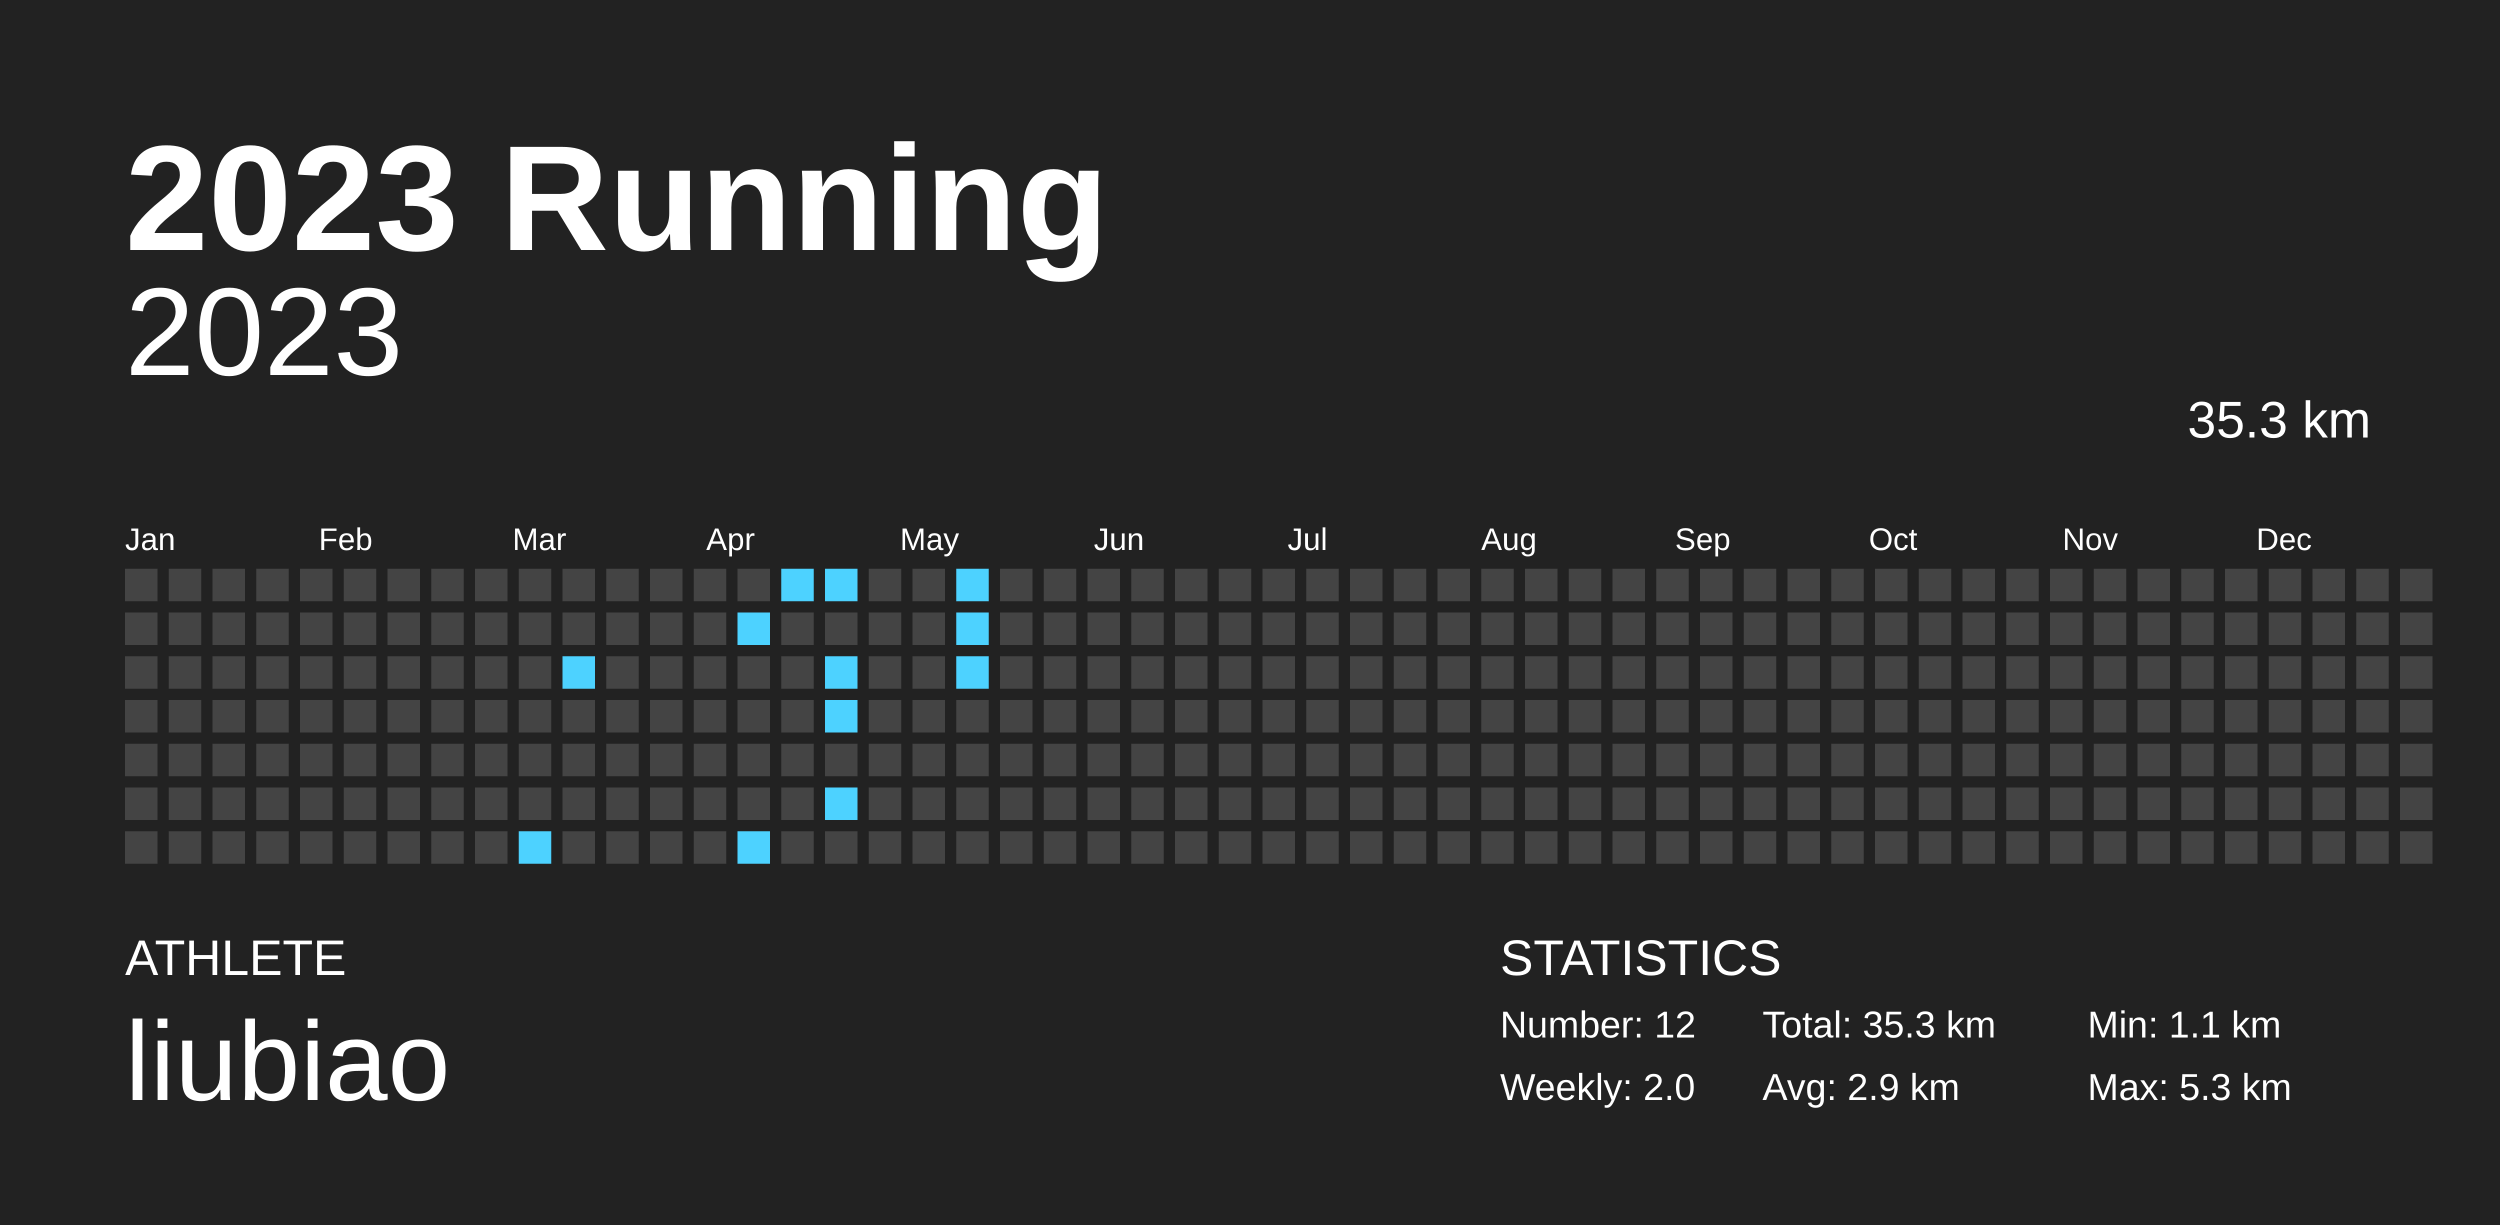
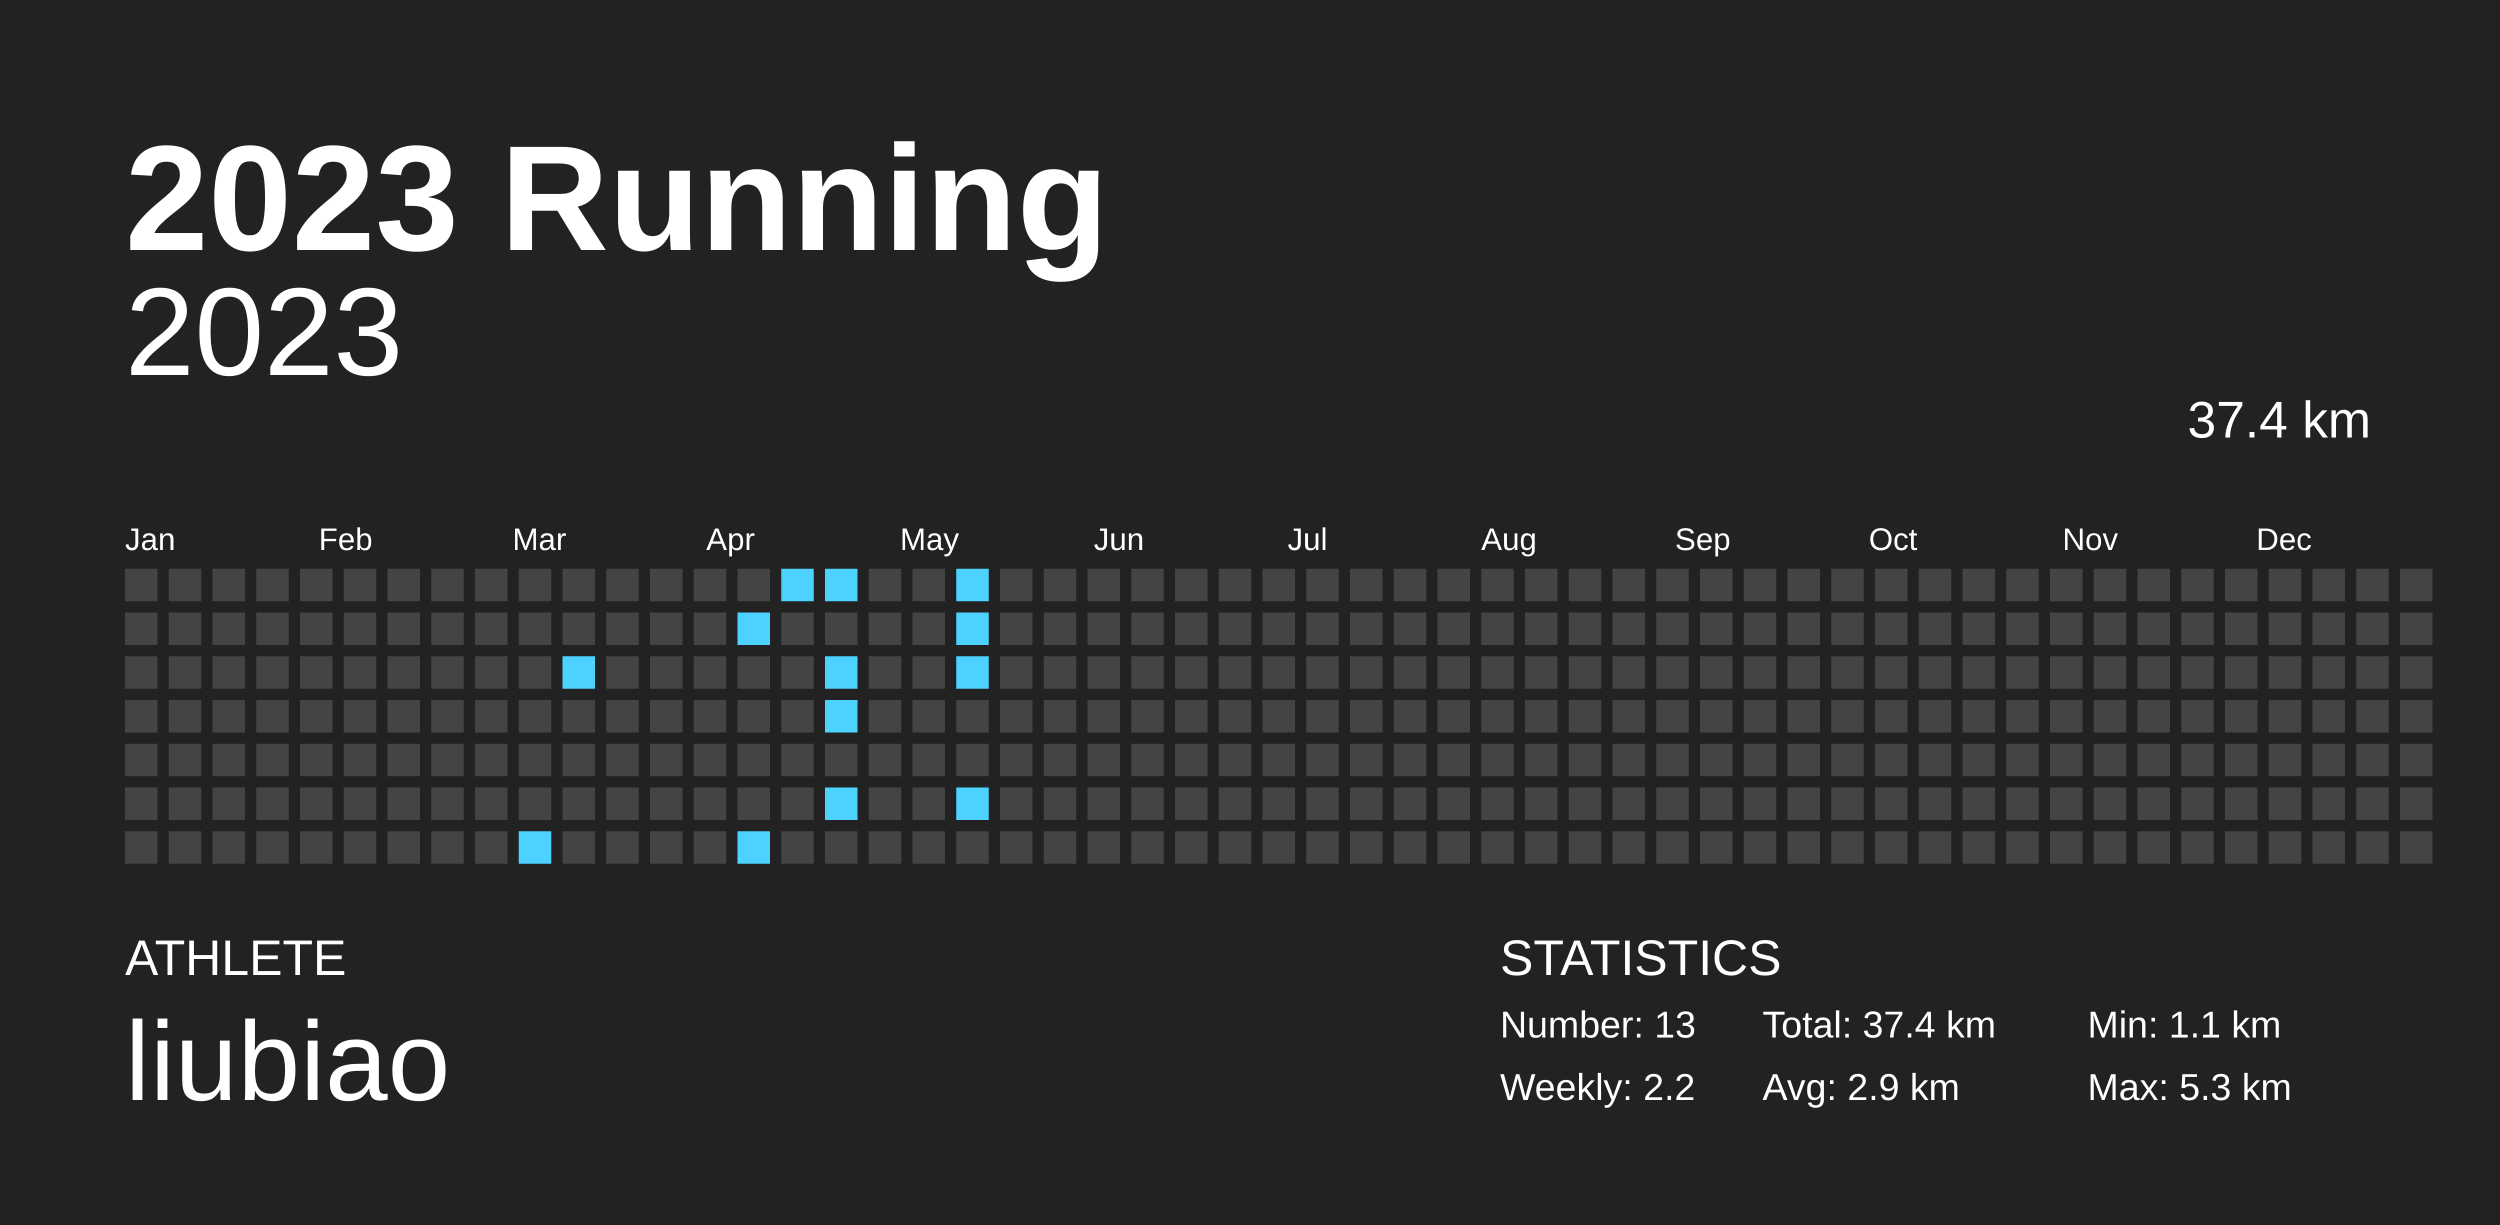
<svg xmlns="http://www.w3.org/2000/svg" baseProfile="full" height="98mm" version="1.1" viewBox="0,0,200,98" width="200mm">
  <defs />
  <rect fill="#222222" height="98" width="200" x="0" y="0" />
  <text fill="#FFFFFF" style="font-size:12px; font-family:Arial; font-weight:bold;" x="10" y="20">2023 Running</text>
  <text fill="#FFFFFF" style="font-size:4px; font-family:Arial" x="10" y="78">ATHLETE</text>
  <text fill="#FFFFFF" style="font-size:9px; font-family:Arial" x="10" y="88">liubiao</text>
  <text fill="#FFFFFF" style="font-size:4px; font-family:Arial" x="120" y="78">STATISTICS</text>
-   <text fill="#FFFFFF" style="font-size:3px; font-family:Arial" x="120" y="83">Number: 12</text>
-   <text fill="#FFFFFF" style="font-size:3px; font-family:Arial" x="120" y="88">Weekly: 2.0</text>
-   <text fill="#FFFFFF" style="font-size:3px; font-family:Arial" x="141" y="83">Total: 35.3 km</text>
+   <text fill="#FFFFFF" style="font-size:3px; font-family:Arial" x="120" y="83">Number: 13</text>
+   <text fill="#FFFFFF" style="font-size:3px; font-family:Arial" x="120" y="88">Weekly: 2.2</text>
+   <text fill="#FFFFFF" style="font-size:3px; font-family:Arial" x="141" y="83">Total: 37.4 km</text>
  <text fill="#FFFFFF" style="font-size:3px; font-family:Arial" x="141" y="88">Avg: 2.9 km</text>
  <text fill="#FFFFFF" style="font-size:3px; font-family:Arial" x="167" y="83">Min: 1.1 km</text>
  <text fill="#FFFFFF" style="font-size:3px; font-family:Arial" x="167" y="88">Max: 5.3 km</text>
  <text alignment-baseline="hanging" fill="#FFFFFF" style="font-size:10.0px; font-family:Arial;" x="10" y="30">2023</text>
-   <text alignment-baseline="hanging" fill="#FFFFFF" style="font-size:4.125px; font-family:Arial;" x="175" y="35">35.3 km</text>
+   <text alignment-baseline="hanging" fill="#FFFFFF" style="font-size:4.125px; font-family:Arial;" x="175" y="35">37.4 km</text>
  <text fill="#FFFFFF" style="font-size:2.5px; font-family:Arial" x="10.0" y="44">Jan</text>
  <text fill="#FFFFFF" style="font-size:2.5px; font-family:Arial" x="25.5" y="44">Feb</text>
  <text fill="#FFFFFF" style="font-size:2.5px; font-family:Arial" x="41.0" y="44">Mar</text>
  <text fill="#FFFFFF" style="font-size:2.5px; font-family:Arial" x="56.5" y="44">Apr</text>
  <text fill="#FFFFFF" style="font-size:2.5px; font-family:Arial" x="72.0" y="44">May</text>
  <text fill="#FFFFFF" style="font-size:2.5px; font-family:Arial" x="87.5" y="44">Jun</text>
  <text fill="#FFFFFF" style="font-size:2.5px; font-family:Arial" x="103.0" y="44">Jul</text>
  <text fill="#FFFFFF" style="font-size:2.5px; font-family:Arial" x="118.5" y="44">Aug</text>
  <text fill="#FFFFFF" style="font-size:2.5px; font-family:Arial" x="134.0" y="44">Sep</text>
  <text fill="#FFFFFF" style="font-size:2.5px; font-family:Arial" x="149.5" y="44">Oct</text>
  <text fill="#FFFFFF" style="font-size:2.5px; font-family:Arial" x="165.0" y="44">Nov</text>
  <text fill="#FFFFFF" style="font-size:2.5px; font-family:Arial" x="180.5" y="44">Dec</text>
  <rect fill="#444444" height="2.6" width="2.6" x="10.0" y="45.5" />
  <rect fill="#444444" height="2.6" width="2.6" x="10.0" y="49.0" />
  <rect fill="#444444" height="2.6" width="2.6" x="10.0" y="52.5" />
  <rect fill="#444444" height="2.6" width="2.6" x="10.0" y="56.0" />
  <rect fill="#444444" height="2.6" width="2.6" x="10.0" y="59.5" />
  <rect fill="#444444" height="2.6" width="2.6" x="10.0" y="63.0" />
  <rect fill="#444444" height="2.6" width="2.6" x="10.0" y="66.5" />
  <rect fill="#444444" height="2.6" width="2.6" x="13.5" y="45.5" />
  <rect fill="#444444" height="2.6" width="2.6" x="13.5" y="49.0" />
  <rect fill="#444444" height="2.6" width="2.6" x="13.5" y="52.5" />
  <rect fill="#444444" height="2.6" width="2.6" x="13.5" y="56.0" />
  <rect fill="#444444" height="2.6" width="2.6" x="13.5" y="59.5" />
  <rect fill="#444444" height="2.6" width="2.6" x="13.5" y="63.0" />
  <rect fill="#444444" height="2.6" width="2.6" x="13.5" y="66.5" />
  <rect fill="#444444" height="2.6" width="2.6" x="17.0" y="45.5" />
  <rect fill="#444444" height="2.6" width="2.6" x="17.0" y="49.0" />
  <rect fill="#444444" height="2.6" width="2.6" x="17.0" y="52.5" />
  <rect fill="#444444" height="2.6" width="2.6" x="17.0" y="56.0" />
  <rect fill="#444444" height="2.6" width="2.6" x="17.0" y="59.5" />
  <rect fill="#444444" height="2.6" width="2.6" x="17.0" y="63.0" />
  <rect fill="#444444" height="2.6" width="2.6" x="17.0" y="66.5" />
  <rect fill="#444444" height="2.6" width="2.6" x="20.5" y="45.5" />
  <rect fill="#444444" height="2.6" width="2.6" x="20.5" y="49.0" />
  <rect fill="#444444" height="2.6" width="2.6" x="20.5" y="52.5" />
  <rect fill="#444444" height="2.6" width="2.6" x="20.5" y="56.0" />
  <rect fill="#444444" height="2.6" width="2.6" x="20.5" y="59.5" />
  <rect fill="#444444" height="2.6" width="2.6" x="20.5" y="63.0" />
  <rect fill="#444444" height="2.6" width="2.6" x="20.5" y="66.5" />
  <rect fill="#444444" height="2.6" width="2.6" x="24.0" y="45.5" />
  <rect fill="#444444" height="2.6" width="2.6" x="24.0" y="49.0" />
  <rect fill="#444444" height="2.6" width="2.6" x="24.0" y="52.5" />
  <rect fill="#444444" height="2.6" width="2.6" x="24.0" y="56.0" />
  <rect fill="#444444" height="2.6" width="2.6" x="24.0" y="59.5" />
  <rect fill="#444444" height="2.6" width="2.6" x="24.0" y="63.0" />
  <rect fill="#444444" height="2.6" width="2.6" x="24.0" y="66.5" />
  <rect fill="#444444" height="2.6" width="2.6" x="27.5" y="45.5" />
  <rect fill="#444444" height="2.6" width="2.6" x="27.5" y="49.0" />
  <rect fill="#444444" height="2.6" width="2.6" x="27.5" y="52.5" />
  <rect fill="#444444" height="2.6" width="2.6" x="27.5" y="56.0" />
  <rect fill="#444444" height="2.6" width="2.6" x="27.5" y="59.5" />
  <rect fill="#444444" height="2.6" width="2.6" x="27.5" y="63.0" />
  <rect fill="#444444" height="2.6" width="2.6" x="27.5" y="66.5" />
  <rect fill="#444444" height="2.6" width="2.6" x="31.0" y="45.5" />
  <rect fill="#444444" height="2.6" width="2.6" x="31.0" y="49.0" />
  <rect fill="#444444" height="2.6" width="2.6" x="31.0" y="52.5" />
  <rect fill="#444444" height="2.6" width="2.6" x="31.0" y="56.0" />
  <rect fill="#444444" height="2.6" width="2.6" x="31.0" y="59.5" />
  <rect fill="#444444" height="2.6" width="2.6" x="31.0" y="63.0" />
  <rect fill="#444444" height="2.6" width="2.6" x="31.0" y="66.5" />
  <rect fill="#444444" height="2.6" width="2.6" x="34.5" y="45.5" />
  <rect fill="#444444" height="2.6" width="2.6" x="34.5" y="49.0" />
  <rect fill="#444444" height="2.6" width="2.6" x="34.5" y="52.5" />
  <rect fill="#444444" height="2.6" width="2.6" x="34.5" y="56.0" />
  <rect fill="#444444" height="2.6" width="2.6" x="34.5" y="59.5" />
  <rect fill="#444444" height="2.6" width="2.6" x="34.5" y="63.0" />
  <rect fill="#444444" height="2.6" width="2.6" x="34.5" y="66.5" />
  <rect fill="#444444" height="2.6" width="2.6" x="38.0" y="45.5" />
  <rect fill="#444444" height="2.6" width="2.6" x="38.0" y="49.0" />
  <rect fill="#444444" height="2.6" width="2.6" x="38.0" y="52.5" />
  <rect fill="#444444" height="2.6" width="2.6" x="38.0" y="56.0" />
  <rect fill="#444444" height="2.6" width="2.6" x="38.0" y="59.5" />
  <rect fill="#444444" height="2.6" width="2.6" x="38.0" y="63.0" />
  <rect fill="#444444" height="2.6" width="2.6" x="38.0" y="66.5" />
  <rect fill="#444444" height="2.6" width="2.6" x="41.5" y="45.5" />
  <rect fill="#444444" height="2.6" width="2.6" x="41.5" y="49.0" />
  <rect fill="#444444" height="2.6" width="2.6" x="41.5" y="52.5" />
  <rect fill="#444444" height="2.6" width="2.6" x="41.5" y="56.0" />
  <rect fill="#444444" height="2.6" width="2.6" x="41.5" y="59.5" />
  <rect fill="#444444" height="2.6" width="2.6" x="41.5" y="63.0" />
  <rect fill="#4dd2ff" height="2.6" width="2.6" x="41.5" y="66.5" />
  <rect fill="#444444" height="2.6" width="2.6" x="45.0" y="45.5" />
  <rect fill="#444444" height="2.6" width="2.6" x="45.0" y="49.0" />
  <rect fill="#4dd2ff" height="2.6" width="2.6" x="45.0" y="52.5" />
  <rect fill="#444444" height="2.6" width="2.6" x="45.0" y="56.0" />
  <rect fill="#444444" height="2.6" width="2.6" x="45.0" y="59.5" />
  <rect fill="#444444" height="2.6" width="2.6" x="45.0" y="63.0" />
  <rect fill="#444444" height="2.6" width="2.6" x="45.0" y="66.5" />
  <rect fill="#444444" height="2.6" width="2.6" x="48.5" y="45.5" />
  <rect fill="#444444" height="2.6" width="2.6" x="48.5" y="49.0" />
  <rect fill="#444444" height="2.6" width="2.6" x="48.5" y="52.5" />
  <rect fill="#444444" height="2.6" width="2.6" x="48.5" y="56.0" />
  <rect fill="#444444" height="2.6" width="2.6" x="48.5" y="59.5" />
  <rect fill="#444444" height="2.6" width="2.6" x="48.5" y="63.0" />
  <rect fill="#444444" height="2.6" width="2.6" x="48.5" y="66.5" />
  <rect fill="#444444" height="2.6" width="2.6" x="52.0" y="45.5" />
  <rect fill="#444444" height="2.6" width="2.6" x="52.0" y="49.0" />
  <rect fill="#444444" height="2.6" width="2.6" x="52.0" y="52.5" />
  <rect fill="#444444" height="2.6" width="2.6" x="52.0" y="56.0" />
  <rect fill="#444444" height="2.6" width="2.6" x="52.0" y="59.5" />
  <rect fill="#444444" height="2.6" width="2.6" x="52.0" y="63.0" />
  <rect fill="#444444" height="2.6" width="2.6" x="52.0" y="66.5" />
  <rect fill="#444444" height="2.6" width="2.6" x="55.5" y="45.5" />
  <rect fill="#444444" height="2.6" width="2.6" x="55.5" y="49.0" />
  <rect fill="#444444" height="2.6" width="2.6" x="55.5" y="52.5" />
  <rect fill="#444444" height="2.6" width="2.6" x="55.5" y="56.0" />
  <rect fill="#444444" height="2.6" width="2.6" x="55.5" y="59.5" />
  <rect fill="#444444" height="2.6" width="2.6" x="55.5" y="63.0" />
  <rect fill="#444444" height="2.6" width="2.6" x="55.5" y="66.5" />
  <rect fill="#444444" height="2.6" width="2.6" x="59.0" y="45.5" />
  <rect fill="#4dd2ff" height="2.6" width="2.6" x="59.0" y="49.0" />
  <rect fill="#444444" height="2.6" width="2.6" x="59.0" y="52.5" />
  <rect fill="#444444" height="2.6" width="2.6" x="59.0" y="56.0" />
  <rect fill="#444444" height="2.6" width="2.6" x="59.0" y="59.5" />
  <rect fill="#444444" height="2.6" width="2.6" x="59.0" y="63.0" />
  <rect fill="#4dd2ff" height="2.6" width="2.6" x="59.0" y="66.5" />
  <rect fill="#4dd2ff" height="2.6" width="2.6" x="62.5" y="45.5" />
  <rect fill="#444444" height="2.6" width="2.6" x="62.5" y="49.0" />
  <rect fill="#444444" height="2.6" width="2.6" x="62.5" y="52.5" />
  <rect fill="#444444" height="2.6" width="2.6" x="62.5" y="56.0" />
  <rect fill="#444444" height="2.6" width="2.6" x="62.5" y="59.5" />
  <rect fill="#444444" height="2.6" width="2.6" x="62.5" y="63.0" />
  <rect fill="#444444" height="2.6" width="2.6" x="62.5" y="66.5" />
  <rect fill="#4dd2ff" height="2.6" width="2.6" x="66.0" y="45.5" />
  <rect fill="#444444" height="2.6" width="2.6" x="66.0" y="49.0" />
  <rect fill="#4dd2ff" height="2.6" width="2.6" x="66.0" y="52.5" />
  <rect fill="#4dd2ff" height="2.6" width="2.6" x="66.0" y="56.0" />
  <rect fill="#444444" height="2.6" width="2.6" x="66.0" y="59.5" />
  <rect fill="#4dd2ff" height="2.6" width="2.6" x="66.0" y="63.0" />
  <rect fill="#444444" height="2.6" width="2.6" x="66.0" y="66.5" />
  <rect fill="#444444" height="2.6" width="2.6" x="69.5" y="45.5" />
  <rect fill="#444444" height="2.6" width="2.6" x="69.5" y="49.0" />
  <rect fill="#444444" height="2.6" width="2.6" x="69.5" y="52.5" />
  <rect fill="#444444" height="2.6" width="2.6" x="69.5" y="56.0" />
  <rect fill="#444444" height="2.6" width="2.6" x="69.5" y="59.5" />
  <rect fill="#444444" height="2.6" width="2.6" x="69.5" y="63.0" />
  <rect fill="#444444" height="2.6" width="2.6" x="69.5" y="66.5" />
  <rect fill="#444444" height="2.6" width="2.6" x="73.0" y="45.5" />
  <rect fill="#444444" height="2.6" width="2.6" x="73.0" y="49.0" />
  <rect fill="#444444" height="2.6" width="2.6" x="73.0" y="52.5" />
  <rect fill="#444444" height="2.6" width="2.6" x="73.0" y="56.0" />
  <rect fill="#444444" height="2.6" width="2.6" x="73.0" y="59.5" />
  <rect fill="#444444" height="2.6" width="2.6" x="73.0" y="63.0" />
  <rect fill="#444444" height="2.6" width="2.6" x="73.0" y="66.5" />
  <rect fill="#4dd2ff" height="2.6" width="2.6" x="76.5" y="45.5" />
  <rect fill="#4dd2ff" height="2.6" width="2.6" x="76.5" y="49.0" />
  <rect fill="#4dd2ff" height="2.6" width="2.6" x="76.5" y="52.5" />
  <rect fill="#444444" height="2.6" width="2.6" x="76.5" y="56.0" />
  <rect fill="#444444" height="2.6" width="2.6" x="76.5" y="59.5" />
-   <rect fill="#444444" height="2.6" width="2.6" x="76.5" y="63.0" />
+   <rect fill="#4dd2ff" height="2.6" width="2.6" x="76.5" y="63.0" />
  <rect fill="#444444" height="2.6" width="2.6" x="76.5" y="66.5" />
  <rect fill="#444444" height="2.6" width="2.6" x="80.0" y="45.5" />
  <rect fill="#444444" height="2.6" width="2.6" x="80.0" y="49.0" />
  <rect fill="#444444" height="2.6" width="2.6" x="80.0" y="52.5" />
  <rect fill="#444444" height="2.6" width="2.6" x="80.0" y="56.0" />
  <rect fill="#444444" height="2.6" width="2.6" x="80.0" y="59.5" />
  <rect fill="#444444" height="2.6" width="2.6" x="80.0" y="63.0" />
  <rect fill="#444444" height="2.6" width="2.6" x="80.0" y="66.5" />
  <rect fill="#444444" height="2.6" width="2.6" x="83.5" y="45.5" />
  <rect fill="#444444" height="2.6" width="2.6" x="83.5" y="49.0" />
  <rect fill="#444444" height="2.6" width="2.6" x="83.5" y="52.5" />
  <rect fill="#444444" height="2.6" width="2.6" x="83.5" y="56.0" />
  <rect fill="#444444" height="2.6" width="2.6" x="83.5" y="59.5" />
  <rect fill="#444444" height="2.6" width="2.6" x="83.5" y="63.0" />
  <rect fill="#444444" height="2.6" width="2.6" x="83.5" y="66.5" />
  <rect fill="#444444" height="2.6" width="2.6" x="87.0" y="45.5" />
  <rect fill="#444444" height="2.6" width="2.6" x="87.0" y="49.0" />
  <rect fill="#444444" height="2.6" width="2.6" x="87.0" y="52.5" />
  <rect fill="#444444" height="2.6" width="2.6" x="87.0" y="56.0" />
  <rect fill="#444444" height="2.6" width="2.6" x="87.0" y="59.5" />
  <rect fill="#444444" height="2.6" width="2.6" x="87.0" y="63.0" />
  <rect fill="#444444" height="2.6" width="2.6" x="87.0" y="66.5" />
  <rect fill="#444444" height="2.6" width="2.6" x="90.5" y="45.5" />
  <rect fill="#444444" height="2.6" width="2.6" x="90.5" y="49.0" />
  <rect fill="#444444" height="2.6" width="2.6" x="90.5" y="52.5" />
  <rect fill="#444444" height="2.6" width="2.6" x="90.5" y="56.0" />
  <rect fill="#444444" height="2.6" width="2.6" x="90.5" y="59.5" />
  <rect fill="#444444" height="2.6" width="2.6" x="90.5" y="63.0" />
  <rect fill="#444444" height="2.6" width="2.6" x="90.5" y="66.5" />
  <rect fill="#444444" height="2.6" width="2.6" x="94.0" y="45.5" />
  <rect fill="#444444" height="2.6" width="2.6" x="94.0" y="49.0" />
  <rect fill="#444444" height="2.6" width="2.6" x="94.0" y="52.5" />
  <rect fill="#444444" height="2.6" width="2.6" x="94.0" y="56.0" />
  <rect fill="#444444" height="2.6" width="2.6" x="94.0" y="59.5" />
  <rect fill="#444444" height="2.6" width="2.6" x="94.0" y="63.0" />
  <rect fill="#444444" height="2.6" width="2.6" x="94.0" y="66.5" />
  <rect fill="#444444" height="2.6" width="2.6" x="97.5" y="45.5" />
  <rect fill="#444444" height="2.6" width="2.6" x="97.5" y="49.0" />
  <rect fill="#444444" height="2.6" width="2.6" x="97.5" y="52.5" />
  <rect fill="#444444" height="2.6" width="2.6" x="97.5" y="56.0" />
  <rect fill="#444444" height="2.6" width="2.6" x="97.5" y="59.5" />
  <rect fill="#444444" height="2.6" width="2.6" x="97.5" y="63.0" />
  <rect fill="#444444" height="2.6" width="2.6" x="97.5" y="66.5" />
  <rect fill="#444444" height="2.6" width="2.6" x="101.0" y="45.5" />
  <rect fill="#444444" height="2.6" width="2.6" x="101.0" y="49.0" />
  <rect fill="#444444" height="2.6" width="2.6" x="101.0" y="52.5" />
  <rect fill="#444444" height="2.6" width="2.6" x="101.0" y="56.0" />
  <rect fill="#444444" height="2.6" width="2.6" x="101.0" y="59.5" />
  <rect fill="#444444" height="2.6" width="2.6" x="101.0" y="63.0" />
  <rect fill="#444444" height="2.6" width="2.6" x="101.0" y="66.5" />
  <rect fill="#444444" height="2.6" width="2.6" x="104.5" y="45.5" />
  <rect fill="#444444" height="2.6" width="2.6" x="104.5" y="49.0" />
  <rect fill="#444444" height="2.6" width="2.6" x="104.5" y="52.5" />
  <rect fill="#444444" height="2.6" width="2.6" x="104.5" y="56.0" />
  <rect fill="#444444" height="2.6" width="2.6" x="104.5" y="59.5" />
  <rect fill="#444444" height="2.6" width="2.6" x="104.5" y="63.0" />
  <rect fill="#444444" height="2.6" width="2.6" x="104.5" y="66.5" />
  <rect fill="#444444" height="2.6" width="2.6" x="108.0" y="45.5" />
  <rect fill="#444444" height="2.6" width="2.6" x="108.0" y="49.0" />
  <rect fill="#444444" height="2.6" width="2.6" x="108.0" y="52.5" />
  <rect fill="#444444" height="2.6" width="2.6" x="108.0" y="56.0" />
  <rect fill="#444444" height="2.6" width="2.6" x="108.0" y="59.5" />
  <rect fill="#444444" height="2.6" width="2.6" x="108.0" y="63.0" />
  <rect fill="#444444" height="2.6" width="2.6" x="108.0" y="66.5" />
  <rect fill="#444444" height="2.6" width="2.6" x="111.5" y="45.5" />
  <rect fill="#444444" height="2.6" width="2.6" x="111.5" y="49.0" />
  <rect fill="#444444" height="2.6" width="2.6" x="111.5" y="52.5" />
  <rect fill="#444444" height="2.6" width="2.6" x="111.5" y="56.0" />
  <rect fill="#444444" height="2.6" width="2.6" x="111.5" y="59.5" />
  <rect fill="#444444" height="2.6" width="2.6" x="111.5" y="63.0" />
  <rect fill="#444444" height="2.6" width="2.6" x="111.5" y="66.5" />
  <rect fill="#444444" height="2.6" width="2.6" x="115.0" y="45.5" />
  <rect fill="#444444" height="2.6" width="2.6" x="115.0" y="49.0" />
  <rect fill="#444444" height="2.6" width="2.6" x="115.0" y="52.5" />
  <rect fill="#444444" height="2.6" width="2.6" x="115.0" y="56.0" />
  <rect fill="#444444" height="2.6" width="2.6" x="115.0" y="59.5" />
  <rect fill="#444444" height="2.6" width="2.6" x="115.0" y="63.0" />
  <rect fill="#444444" height="2.6" width="2.6" x="115.0" y="66.5" />
  <rect fill="#444444" height="2.6" width="2.6" x="118.5" y="45.5" />
  <rect fill="#444444" height="2.6" width="2.6" x="118.5" y="49.0" />
  <rect fill="#444444" height="2.6" width="2.6" x="118.5" y="52.5" />
  <rect fill="#444444" height="2.6" width="2.6" x="118.5" y="56.0" />
  <rect fill="#444444" height="2.6" width="2.6" x="118.5" y="59.5" />
  <rect fill="#444444" height="2.6" width="2.6" x="118.5" y="63.0" />
  <rect fill="#444444" height="2.6" width="2.6" x="118.5" y="66.5" />
  <rect fill="#444444" height="2.6" width="2.6" x="122.0" y="45.5" />
  <rect fill="#444444" height="2.6" width="2.6" x="122.0" y="49.0" />
  <rect fill="#444444" height="2.6" width="2.6" x="122.0" y="52.5" />
  <rect fill="#444444" height="2.6" width="2.6" x="122.0" y="56.0" />
  <rect fill="#444444" height="2.6" width="2.6" x="122.0" y="59.5" />
  <rect fill="#444444" height="2.6" width="2.6" x="122.0" y="63.0" />
  <rect fill="#444444" height="2.6" width="2.6" x="122.0" y="66.5" />
  <rect fill="#444444" height="2.6" width="2.6" x="125.5" y="45.5" />
  <rect fill="#444444" height="2.6" width="2.6" x="125.5" y="49.0" />
  <rect fill="#444444" height="2.6" width="2.6" x="125.5" y="52.5" />
  <rect fill="#444444" height="2.6" width="2.6" x="125.5" y="56.0" />
  <rect fill="#444444" height="2.6" width="2.6" x="125.5" y="59.5" />
  <rect fill="#444444" height="2.6" width="2.6" x="125.5" y="63.0" />
  <rect fill="#444444" height="2.6" width="2.6" x="125.5" y="66.5" />
  <rect fill="#444444" height="2.6" width="2.6" x="129.0" y="45.5" />
  <rect fill="#444444" height="2.6" width="2.6" x="129.0" y="49.0" />
  <rect fill="#444444" height="2.6" width="2.6" x="129.0" y="52.5" />
  <rect fill="#444444" height="2.6" width="2.6" x="129.0" y="56.0" />
  <rect fill="#444444" height="2.6" width="2.6" x="129.0" y="59.5" />
  <rect fill="#444444" height="2.6" width="2.6" x="129.0" y="63.0" />
  <rect fill="#444444" height="2.6" width="2.6" x="129.0" y="66.5" />
  <rect fill="#444444" height="2.6" width="2.6" x="132.5" y="45.5" />
  <rect fill="#444444" height="2.6" width="2.6" x="132.5" y="49.0" />
  <rect fill="#444444" height="2.6" width="2.6" x="132.5" y="52.5" />
  <rect fill="#444444" height="2.6" width="2.6" x="132.5" y="56.0" />
  <rect fill="#444444" height="2.6" width="2.6" x="132.5" y="59.5" />
  <rect fill="#444444" height="2.6" width="2.6" x="132.5" y="63.0" />
  <rect fill="#444444" height="2.6" width="2.6" x="132.5" y="66.5" />
  <rect fill="#444444" height="2.6" width="2.6" x="136.0" y="45.5" />
  <rect fill="#444444" height="2.6" width="2.6" x="136.0" y="49.0" />
  <rect fill="#444444" height="2.6" width="2.6" x="136.0" y="52.5" />
  <rect fill="#444444" height="2.6" width="2.6" x="136.0" y="56.0" />
  <rect fill="#444444" height="2.6" width="2.6" x="136.0" y="59.5" />
  <rect fill="#444444" height="2.6" width="2.6" x="136.0" y="63.0" />
  <rect fill="#444444" height="2.6" width="2.6" x="136.0" y="66.5" />
  <rect fill="#444444" height="2.6" width="2.6" x="139.5" y="45.5" />
  <rect fill="#444444" height="2.6" width="2.6" x="139.5" y="49.0" />
  <rect fill="#444444" height="2.6" width="2.6" x="139.5" y="52.5" />
  <rect fill="#444444" height="2.6" width="2.6" x="139.5" y="56.0" />
  <rect fill="#444444" height="2.6" width="2.6" x="139.5" y="59.5" />
  <rect fill="#444444" height="2.6" width="2.6" x="139.5" y="63.0" />
  <rect fill="#444444" height="2.6" width="2.6" x="139.5" y="66.5" />
  <rect fill="#444444" height="2.6" width="2.6" x="143.0" y="45.5" />
  <rect fill="#444444" height="2.6" width="2.6" x="143.0" y="49.0" />
  <rect fill="#444444" height="2.6" width="2.6" x="143.0" y="52.5" />
  <rect fill="#444444" height="2.6" width="2.6" x="143.0" y="56.0" />
  <rect fill="#444444" height="2.6" width="2.6" x="143.0" y="59.5" />
  <rect fill="#444444" height="2.6" width="2.6" x="143.0" y="63.0" />
  <rect fill="#444444" height="2.6" width="2.6" x="143.0" y="66.5" />
  <rect fill="#444444" height="2.6" width="2.6" x="146.5" y="45.5" />
  <rect fill="#444444" height="2.6" width="2.6" x="146.5" y="49.0" />
  <rect fill="#444444" height="2.6" width="2.6" x="146.5" y="52.5" />
  <rect fill="#444444" height="2.6" width="2.6" x="146.5" y="56.0" />
  <rect fill="#444444" height="2.6" width="2.6" x="146.5" y="59.5" />
  <rect fill="#444444" height="2.6" width="2.6" x="146.5" y="63.0" />
  <rect fill="#444444" height="2.6" width="2.6" x="146.5" y="66.5" />
  <rect fill="#444444" height="2.6" width="2.6" x="150.0" y="45.5" />
  <rect fill="#444444" height="2.6" width="2.6" x="150.0" y="49.0" />
  <rect fill="#444444" height="2.6" width="2.6" x="150.0" y="52.5" />
  <rect fill="#444444" height="2.6" width="2.6" x="150.0" y="56.0" />
  <rect fill="#444444" height="2.6" width="2.6" x="150.0" y="59.5" />
  <rect fill="#444444" height="2.6" width="2.6" x="150.0" y="63.0" />
  <rect fill="#444444" height="2.6" width="2.6" x="150.0" y="66.5" />
  <rect fill="#444444" height="2.6" width="2.6" x="153.5" y="45.5" />
  <rect fill="#444444" height="2.6" width="2.6" x="153.5" y="49.0" />
  <rect fill="#444444" height="2.6" width="2.6" x="153.5" y="52.5" />
  <rect fill="#444444" height="2.6" width="2.6" x="153.5" y="56.0" />
  <rect fill="#444444" height="2.6" width="2.6" x="153.5" y="59.5" />
  <rect fill="#444444" height="2.6" width="2.6" x="153.5" y="63.0" />
  <rect fill="#444444" height="2.6" width="2.6" x="153.5" y="66.5" />
  <rect fill="#444444" height="2.6" width="2.6" x="157.0" y="45.5" />
  <rect fill="#444444" height="2.6" width="2.6" x="157.0" y="49.0" />
  <rect fill="#444444" height="2.6" width="2.6" x="157.0" y="52.5" />
  <rect fill="#444444" height="2.6" width="2.6" x="157.0" y="56.0" />
  <rect fill="#444444" height="2.6" width="2.6" x="157.0" y="59.5" />
  <rect fill="#444444" height="2.6" width="2.6" x="157.0" y="63.0" />
  <rect fill="#444444" height="2.6" width="2.6" x="157.0" y="66.5" />
  <rect fill="#444444" height="2.6" width="2.6" x="160.5" y="45.5" />
  <rect fill="#444444" height="2.6" width="2.6" x="160.5" y="49.0" />
  <rect fill="#444444" height="2.6" width="2.6" x="160.5" y="52.5" />
  <rect fill="#444444" height="2.6" width="2.6" x="160.5" y="56.0" />
  <rect fill="#444444" height="2.6" width="2.6" x="160.5" y="59.5" />
  <rect fill="#444444" height="2.6" width="2.6" x="160.5" y="63.0" />
  <rect fill="#444444" height="2.6" width="2.6" x="160.5" y="66.5" />
  <rect fill="#444444" height="2.6" width="2.6" x="164.0" y="45.5" />
  <rect fill="#444444" height="2.6" width="2.6" x="164.0" y="49.0" />
  <rect fill="#444444" height="2.6" width="2.6" x="164.0" y="52.5" />
  <rect fill="#444444" height="2.6" width="2.6" x="164.0" y="56.0" />
  <rect fill="#444444" height="2.6" width="2.6" x="164.0" y="59.5" />
  <rect fill="#444444" height="2.6" width="2.6" x="164.0" y="63.0" />
  <rect fill="#444444" height="2.6" width="2.6" x="164.0" y="66.5" />
  <rect fill="#444444" height="2.6" width="2.6" x="167.5" y="45.5" />
  <rect fill="#444444" height="2.6" width="2.6" x="167.5" y="49.0" />
  <rect fill="#444444" height="2.6" width="2.6" x="167.5" y="52.5" />
  <rect fill="#444444" height="2.6" width="2.6" x="167.5" y="56.0" />
  <rect fill="#444444" height="2.6" width="2.6" x="167.5" y="59.5" />
  <rect fill="#444444" height="2.6" width="2.6" x="167.5" y="63.0" />
  <rect fill="#444444" height="2.6" width="2.6" x="167.5" y="66.5" />
  <rect fill="#444444" height="2.6" width="2.6" x="171.0" y="45.5" />
  <rect fill="#444444" height="2.6" width="2.6" x="171.0" y="49.0" />
  <rect fill="#444444" height="2.6" width="2.6" x="171.0" y="52.5" />
  <rect fill="#444444" height="2.6" width="2.6" x="171.0" y="56.0" />
  <rect fill="#444444" height="2.6" width="2.6" x="171.0" y="59.5" />
  <rect fill="#444444" height="2.6" width="2.6" x="171.0" y="63.0" />
  <rect fill="#444444" height="2.6" width="2.6" x="171.0" y="66.5" />
  <rect fill="#444444" height="2.6" width="2.6" x="174.5" y="45.5" />
  <rect fill="#444444" height="2.6" width="2.6" x="174.5" y="49.0" />
  <rect fill="#444444" height="2.6" width="2.6" x="174.5" y="52.5" />
  <rect fill="#444444" height="2.6" width="2.6" x="174.5" y="56.0" />
  <rect fill="#444444" height="2.6" width="2.6" x="174.5" y="59.5" />
  <rect fill="#444444" height="2.6" width="2.6" x="174.5" y="63.0" />
  <rect fill="#444444" height="2.6" width="2.6" x="174.5" y="66.5" />
  <rect fill="#444444" height="2.6" width="2.6" x="178.0" y="45.5" />
  <rect fill="#444444" height="2.6" width="2.6" x="178.0" y="49.0" />
  <rect fill="#444444" height="2.6" width="2.6" x="178.0" y="52.5" />
  <rect fill="#444444" height="2.6" width="2.6" x="178.0" y="56.0" />
  <rect fill="#444444" height="2.6" width="2.6" x="178.0" y="59.5" />
  <rect fill="#444444" height="2.6" width="2.6" x="178.0" y="63.0" />
  <rect fill="#444444" height="2.6" width="2.6" x="178.0" y="66.5" />
  <rect fill="#444444" height="2.6" width="2.6" x="181.5" y="45.5" />
  <rect fill="#444444" height="2.6" width="2.6" x="181.5" y="49.0" />
  <rect fill="#444444" height="2.6" width="2.6" x="181.5" y="52.5" />
  <rect fill="#444444" height="2.6" width="2.6" x="181.5" y="56.0" />
  <rect fill="#444444" height="2.6" width="2.6" x="181.5" y="59.5" />
  <rect fill="#444444" height="2.6" width="2.6" x="181.5" y="63.0" />
  <rect fill="#444444" height="2.6" width="2.6" x="181.5" y="66.5" />
  <rect fill="#444444" height="2.6" width="2.6" x="185.0" y="45.5" />
  <rect fill="#444444" height="2.6" width="2.6" x="185.0" y="49.0" />
  <rect fill="#444444" height="2.6" width="2.6" x="185.0" y="52.5" />
  <rect fill="#444444" height="2.6" width="2.6" x="185.0" y="56.0" />
  <rect fill="#444444" height="2.6" width="2.6" x="185.0" y="59.5" />
  <rect fill="#444444" height="2.6" width="2.6" x="185.0" y="63.0" />
  <rect fill="#444444" height="2.6" width="2.6" x="185.0" y="66.5" />
  <rect fill="#444444" height="2.6" width="2.6" x="188.5" y="45.5" />
  <rect fill="#444444" height="2.6" width="2.6" x="188.5" y="49.0" />
  <rect fill="#444444" height="2.6" width="2.6" x="188.5" y="52.5" />
  <rect fill="#444444" height="2.6" width="2.6" x="188.5" y="56.0" />
  <rect fill="#444444" height="2.6" width="2.6" x="188.5" y="59.5" />
  <rect fill="#444444" height="2.6" width="2.6" x="188.5" y="63.0" />
  <rect fill="#444444" height="2.6" width="2.6" x="188.5" y="66.5" />
  <rect fill="#444444" height="2.6" width="2.6" x="192.0" y="45.5" />
  <rect fill="#444444" height="2.6" width="2.6" x="192.0" y="49.0" />
  <rect fill="#444444" height="2.6" width="2.6" x="192.0" y="52.5" />
  <rect fill="#444444" height="2.6" width="2.6" x="192.0" y="56.0" />
  <rect fill="#444444" height="2.6" width="2.6" x="192.0" y="59.5" />
  <rect fill="#444444" height="2.6" width="2.6" x="192.0" y="63.0" />
  <rect fill="#444444" height="2.6" width="2.6" x="192.0" y="66.5" />
</svg>
